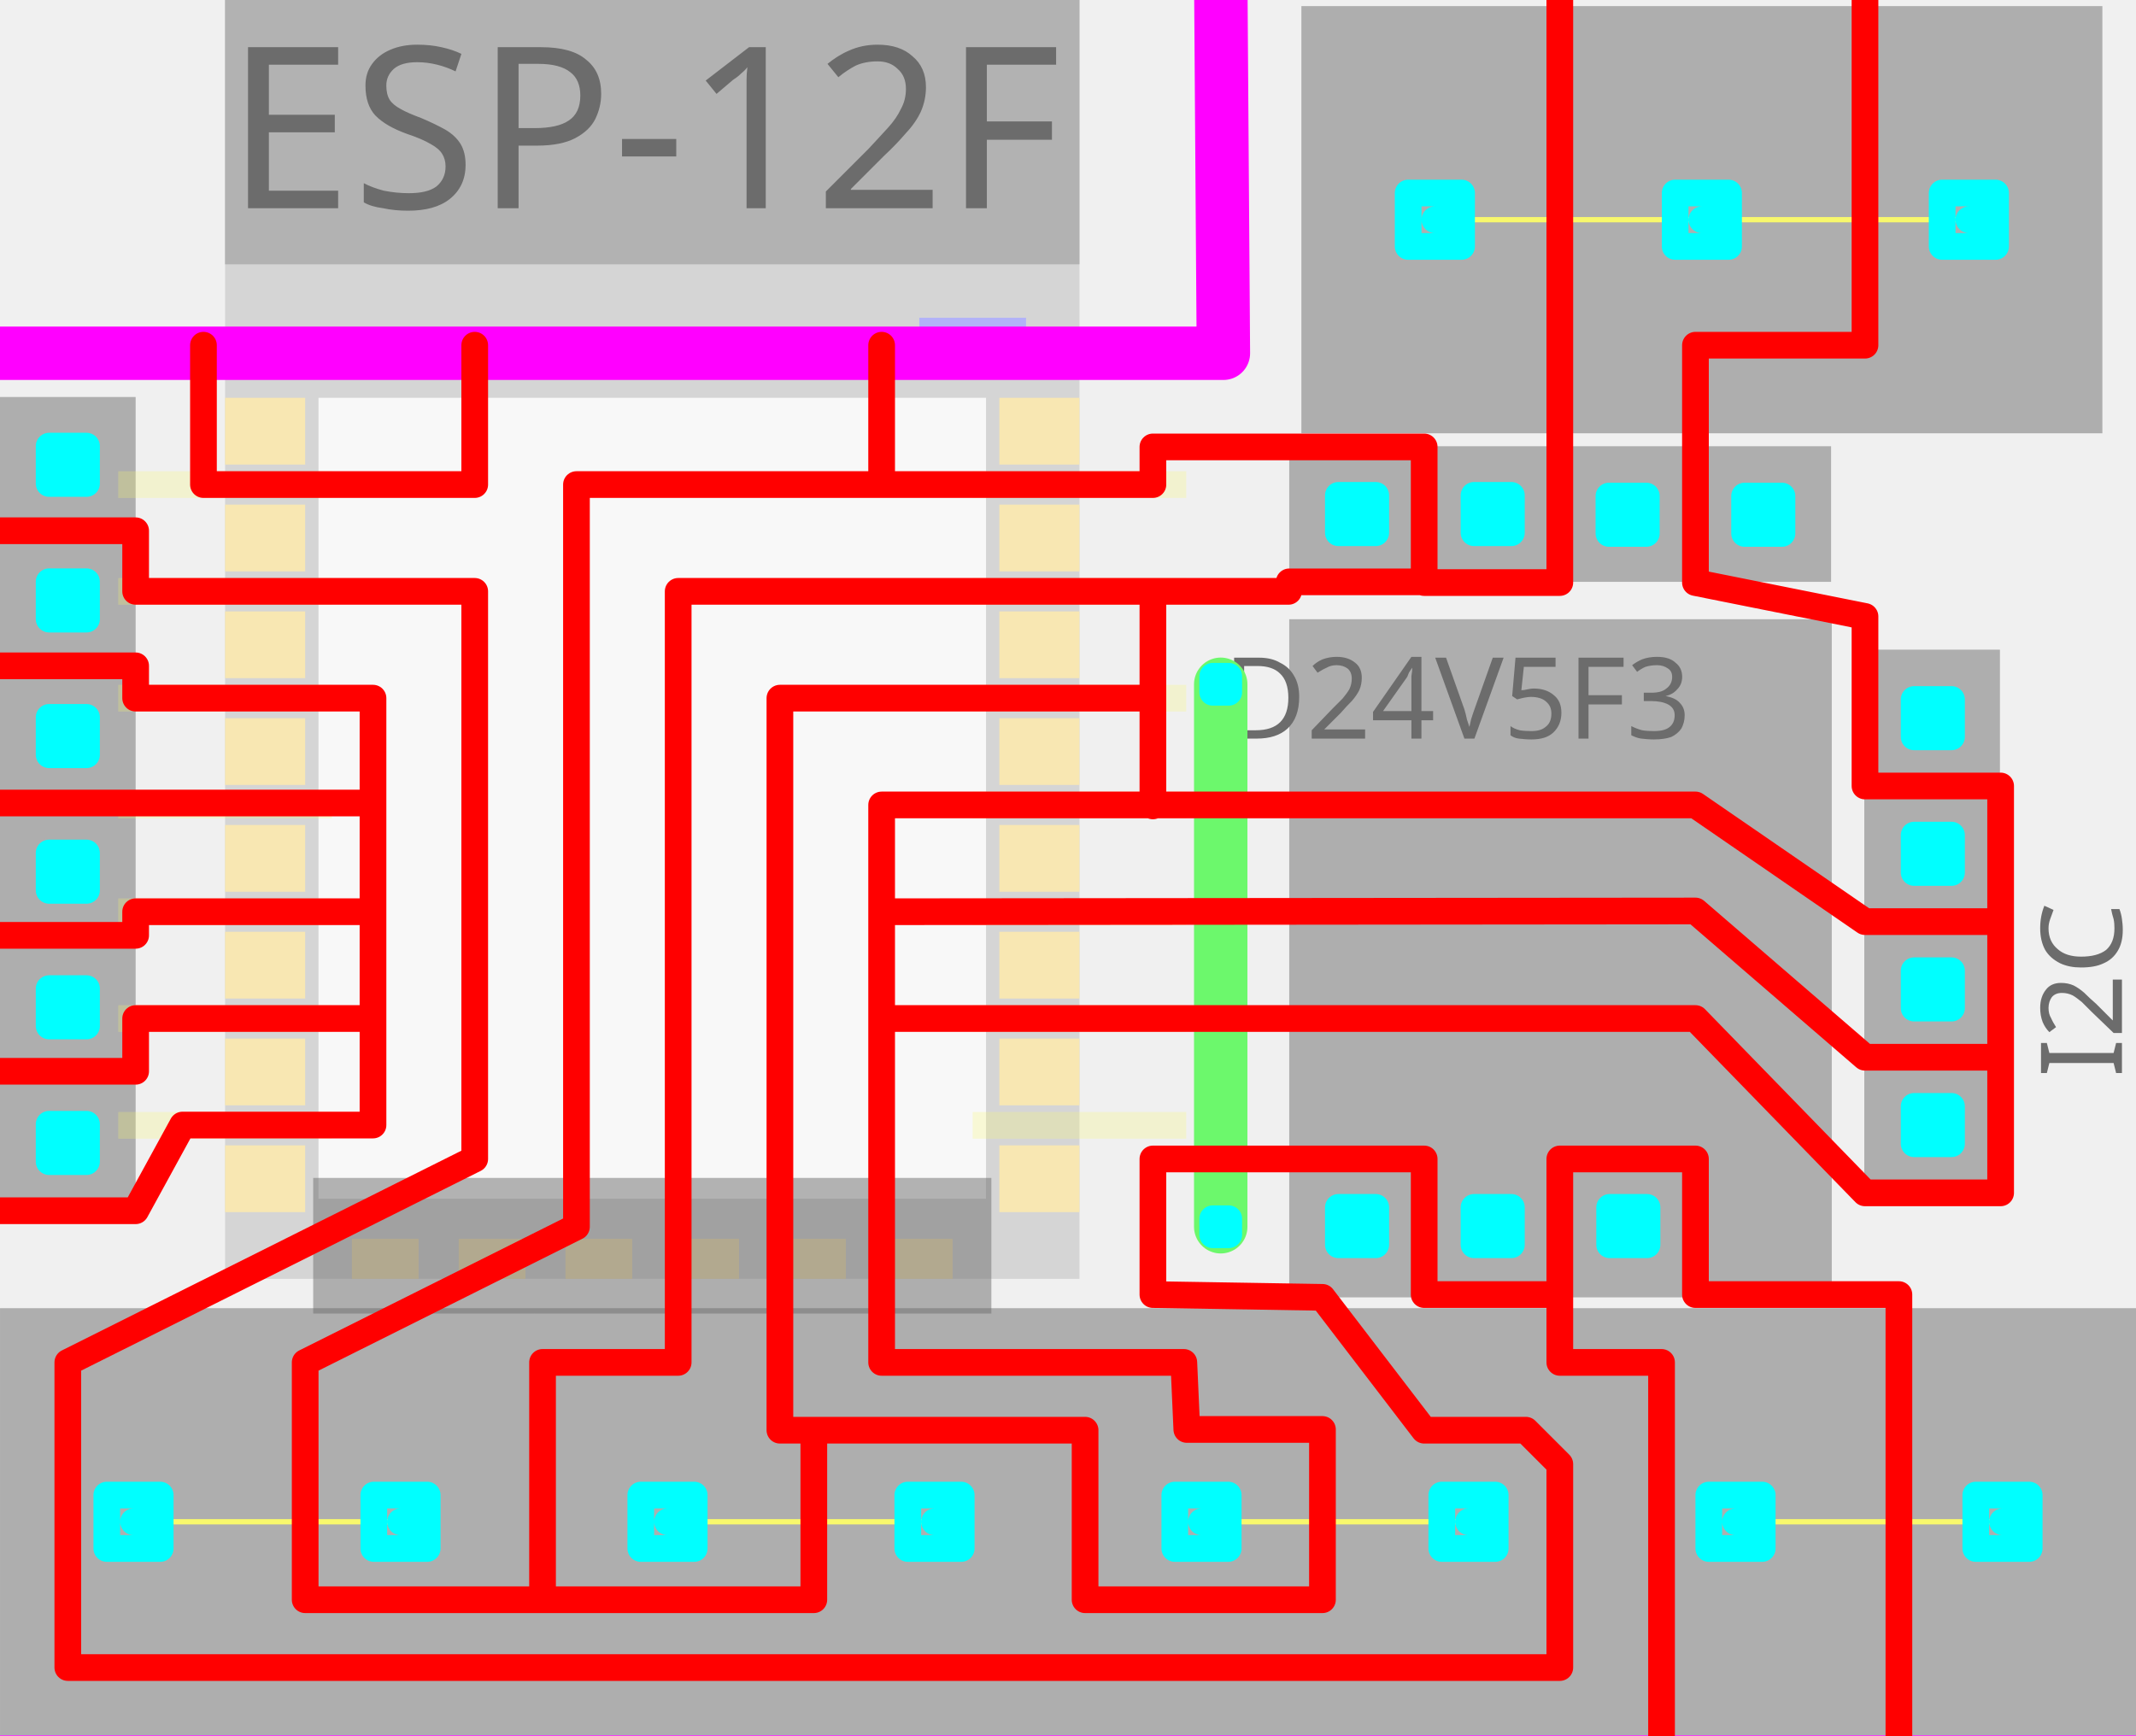
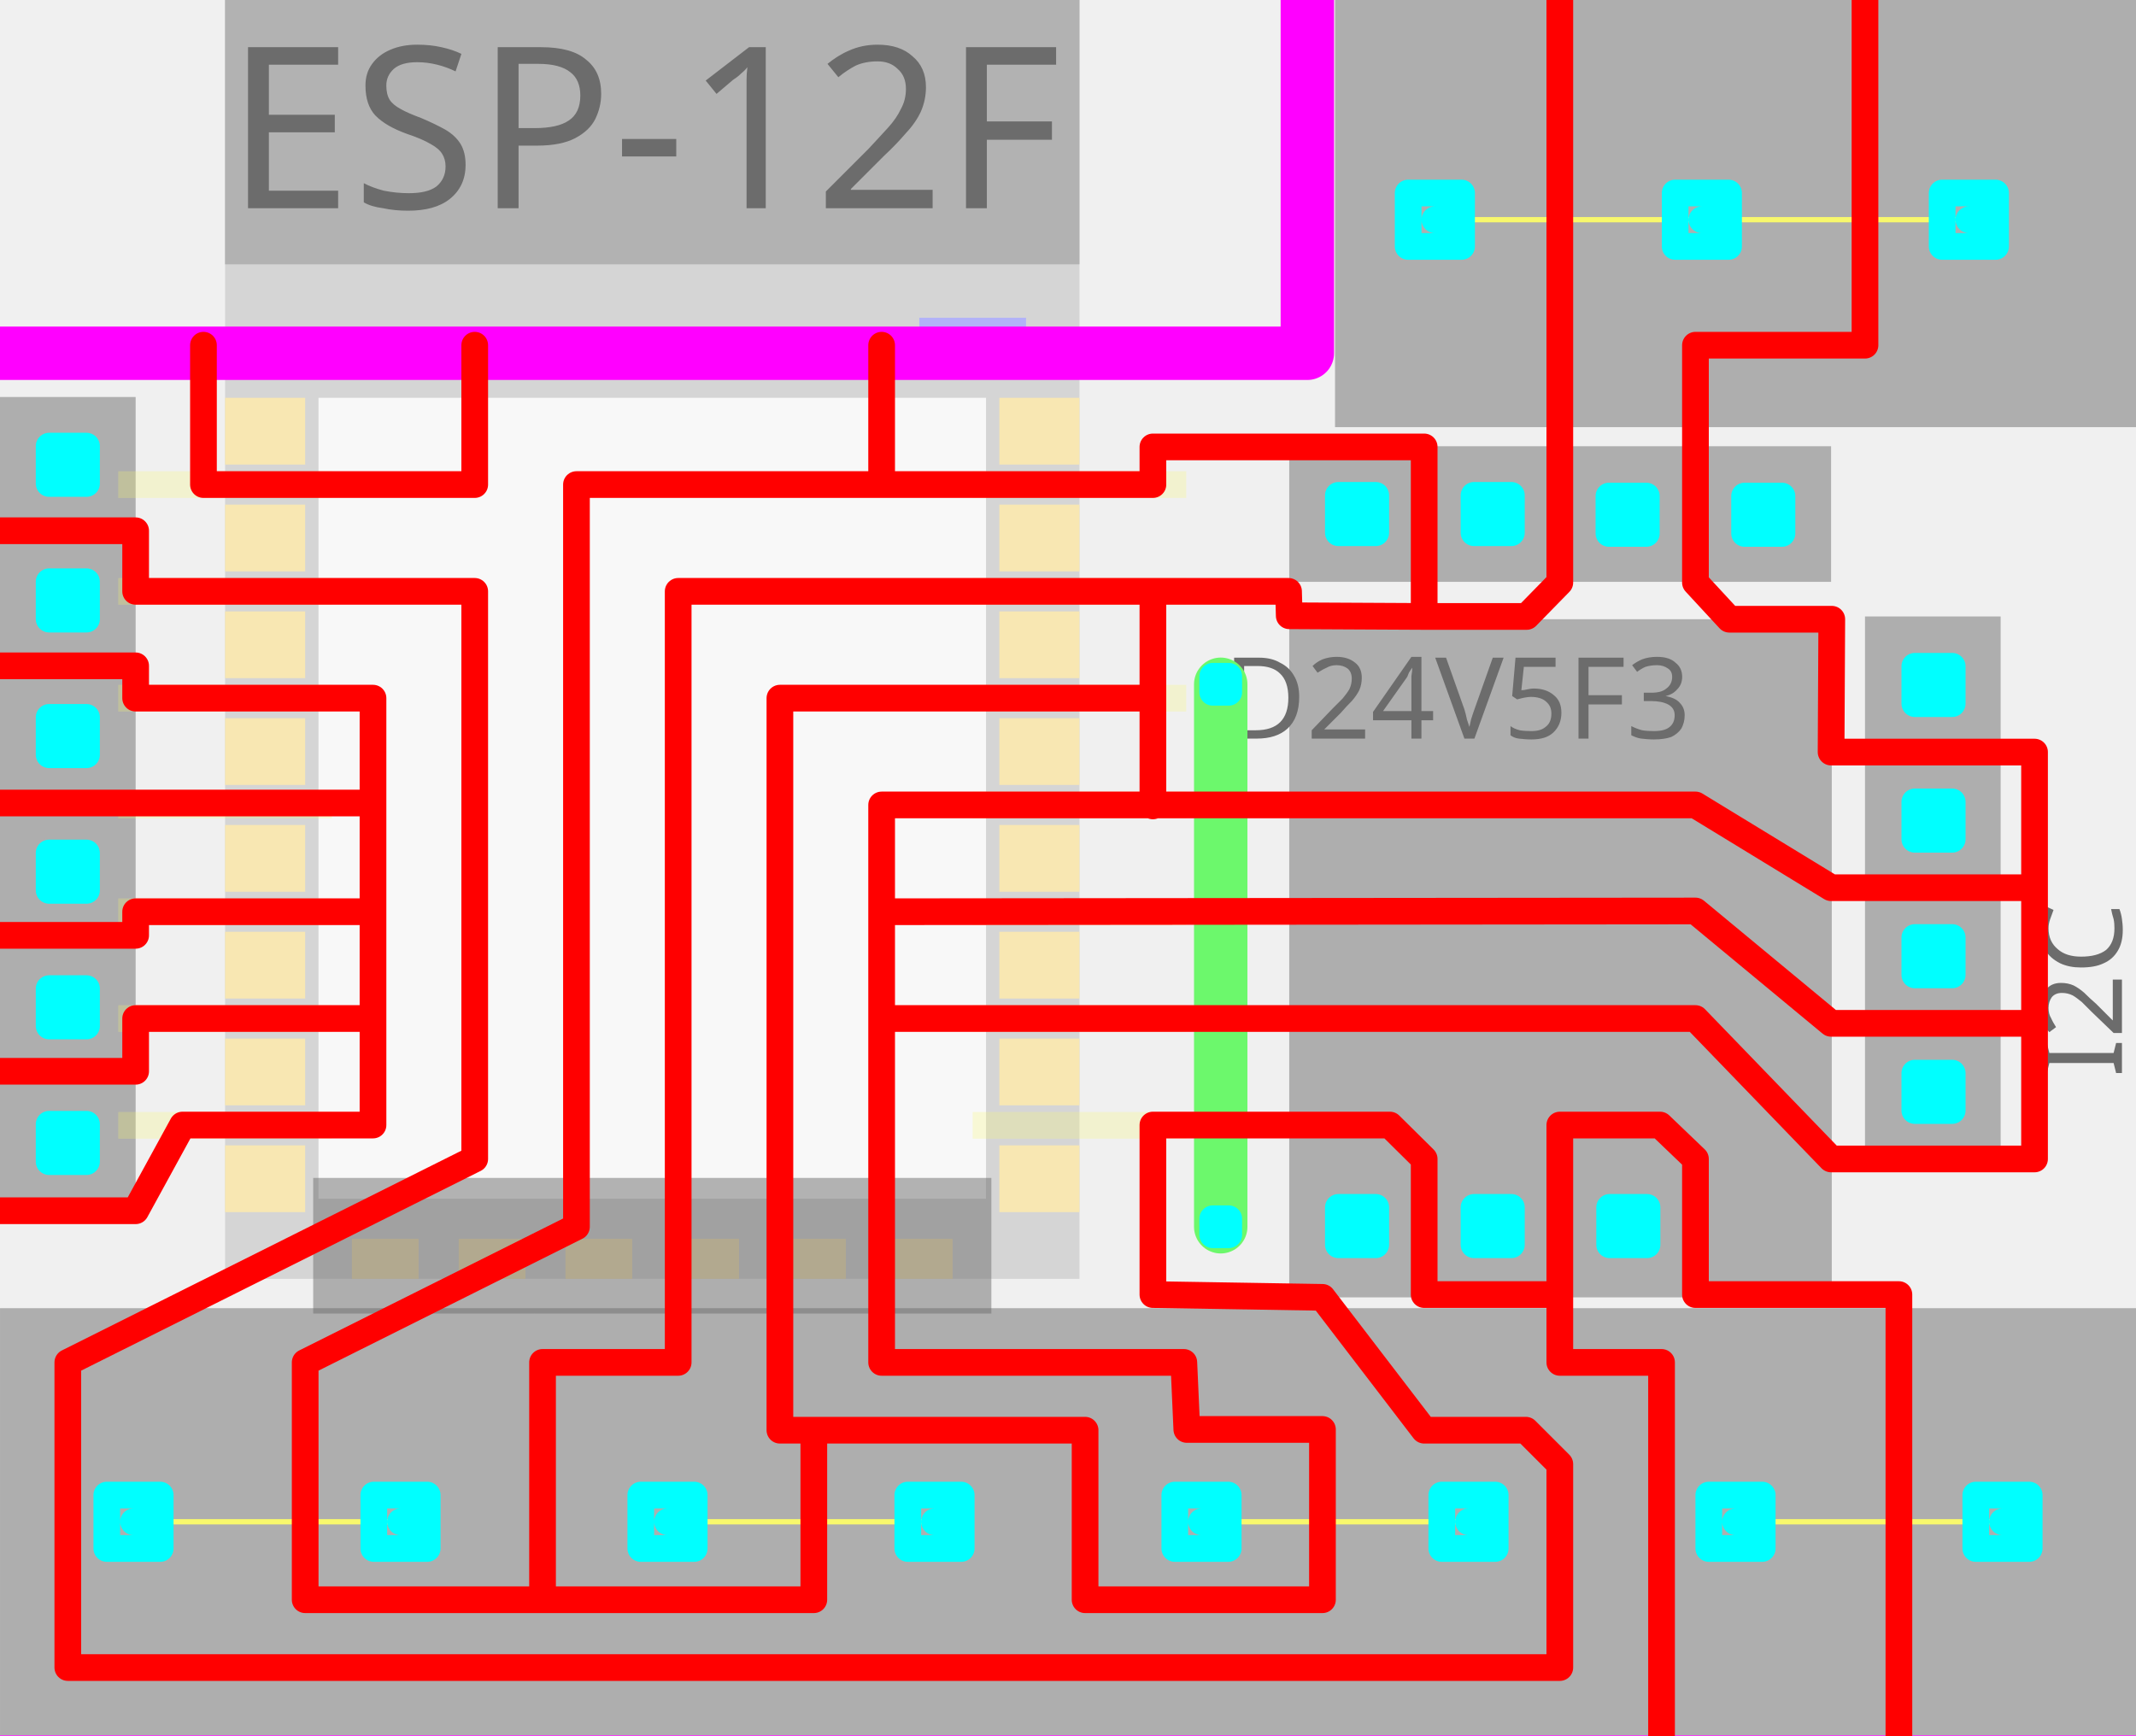
<svg xmlns="http://www.w3.org/2000/svg" width="40mm" height="32.5mm" viewBox="0 0 40 32.5" version="1.1" id="svg926">
  <defs id="defs920" />
  <g id="layer6" style="display:inline;opacity:0.548" transform="translate(-1.81,8.954989)">
    <rect style="display:inline;opacity:1;fill:#000000;fill-opacity:0.502;fill-rule:evenodd;stroke:none;stroke-width:0.1;stroke-linecap:round;stroke-linejoin:bevel;stroke-miterlimit:4;stroke-dasharray:none;stroke-dashoffset:0;stroke-opacity:1" id="rect1436" width="2.54" height="15.24" x="1.81" y="-1.52" />
    <g id="g951" transform="translate(-9.910001,3.039959)">
      <g id="layer1-93" transform="translate(-6.006411,-101.1035)">
        <rect style="opacity:1;fill:#c0c0c0;fill-opacity:1;fill-rule:evenodd;stroke:none;stroke-width:0.117;stroke-linecap:round;stroke-linejoin:round;stroke-miterlimit:4;stroke-dasharray:none;stroke-dashoffset:0;stroke-opacity:1" id="rect817" width="16" height="24" x="21.941" y="89.059" />
        <rect style="opacity:1;fill:#ffffff;fill-opacity:1;fill-rule:evenodd;stroke:none;stroke-width:0.102;stroke-linecap:round;stroke-linejoin:round;stroke-miterlimit:4;stroke-dasharray:none;stroke-dashoffset:0;stroke-opacity:1" id="rect819" width="12.5" height="15" x="23.691" y="96.559" />
        <rect style="opacity:1;fill:#808080;fill-opacity:1;fill-rule:evenodd;stroke:none;stroke-width:0.1;stroke-linecap:round;stroke-linejoin:round;stroke-miterlimit:4;stroke-dasharray:none;stroke-dashoffset:0;stroke-opacity:1" id="rect821" width="16" height="5" x="21.941" y="89.059" />
        <text xml:space="preserve" style="font-style:normal;font-variant:normal;font-weight:normal;font-stretch:normal;font-size:4.233px;line-height:125%;font-family:Raleway;-inkscape-font-specification:'Raleway, Normal';font-variant-ligatures:normal;font-variant-caps:normal;font-variant-numeric:normal;font-feature-settings:normal;text-align:start;letter-spacing:0px;word-spacing:0px;writing-mode:lr-tb;text-anchor:start;fill:#000000;fill-opacity:1;stroke:none;stroke-width:0.265px;stroke-linecap:butt;stroke-linejoin:miter;stroke-opacity:1" x="21.964" y="93.01" id="text825">
          <tspan id="tspan823" x="21.964" y="93.01" style="stroke-width:0.265px">ESP-12F</tspan>
        </text>
        <g id="g953" transform="translate(-2,-1.4530335e-6)">
          <rect transform="scale(1,-1)" y="-111.809" x="23.941" height="1.25" width="1.5" id="rect830" style="opacity:1;fill:#ffe080;fill-opacity:1;fill-rule:evenodd;stroke:none;stroke-width:0.062;stroke-linecap:round;stroke-linejoin:round;stroke-miterlimit:4;stroke-dasharray:none;stroke-dashoffset:0;stroke-opacity:1" />
          <rect style="opacity:1;fill:#ffe080;fill-opacity:1;fill-rule:evenodd;stroke:none;stroke-width:0.062;stroke-linecap:round;stroke-linejoin:round;stroke-miterlimit:4;stroke-dasharray:none;stroke-dashoffset:0;stroke-opacity:1" id="rect832" width="1.5" height="1.25" x="23.941" y="-109.809" transform="scale(1,-1)" />
          <rect style="opacity:1;fill:#ffe080;fill-opacity:1;fill-rule:evenodd;stroke:none;stroke-width:0.062;stroke-linecap:round;stroke-linejoin:round;stroke-miterlimit:4;stroke-dasharray:none;stroke-dashoffset:0;stroke-opacity:1" id="rect834" width="1.5" height="1.25" x="23.941" y="-107.809" transform="scale(1,-1)" />
          <rect transform="scale(1,-1)" y="-105.809" x="23.941" height="1.25" width="1.5" id="rect836" style="opacity:1;fill:#ffe080;fill-opacity:1;fill-rule:evenodd;stroke:none;stroke-width:0.062;stroke-linecap:round;stroke-linejoin:round;stroke-miterlimit:4;stroke-dasharray:none;stroke-dashoffset:0;stroke-opacity:1" />
          <rect style="opacity:1;fill:#ffe080;fill-opacity:1;fill-rule:evenodd;stroke:none;stroke-width:0.062;stroke-linecap:round;stroke-linejoin:round;stroke-miterlimit:4;stroke-dasharray:none;stroke-dashoffset:0;stroke-opacity:1" id="rect838" width="1.5" height="1.25" x="23.941" y="-103.809" transform="scale(1,-1)" />
          <rect transform="scale(1,-1)" y="-101.809" x="23.941" height="1.25" width="1.5" id="rect840" style="opacity:1;fill:#ffe080;fill-opacity:1;fill-rule:evenodd;stroke:none;stroke-width:0.062;stroke-linecap:round;stroke-linejoin:round;stroke-miterlimit:4;stroke-dasharray:none;stroke-dashoffset:0;stroke-opacity:1" />
          <rect transform="scale(1,-1)" y="-99.809" x="23.941" height="1.25" width="1.5" id="rect842" style="opacity:1;fill:#ffe080;fill-opacity:1;fill-rule:evenodd;stroke:none;stroke-width:0.062;stroke-linecap:round;stroke-linejoin:round;stroke-miterlimit:4;stroke-dasharray:none;stroke-dashoffset:0;stroke-opacity:1" />
          <rect style="opacity:1;fill:#ffe080;fill-opacity:1;fill-rule:evenodd;stroke:none;stroke-width:0.062;stroke-linecap:round;stroke-linejoin:round;stroke-miterlimit:4;stroke-dasharray:none;stroke-dashoffset:0;stroke-opacity:1" id="rect844" width="1.5" height="1.25" x="23.941" y="-97.809" transform="scale(1,-1)" />
        </g>
        <g id="g963" transform="translate(-2,-1.4530335e-6)">
          <rect style="opacity:1;fill:#ffe080;fill-opacity:1;fill-rule:evenodd;stroke:none;stroke-width:0.062;stroke-linecap:round;stroke-linejoin:round;stroke-miterlimit:4;stroke-dasharray:none;stroke-dashoffset:0;stroke-opacity:1" id="rect846" width="1.5" height="1.25" x="38.441" y="-111.809" transform="scale(1,-1)" />
          <rect transform="scale(1,-1)" y="-109.809" x="38.441" height="1.25" width="1.5" id="rect848" style="opacity:1;fill:#ffe080;fill-opacity:1;fill-rule:evenodd;stroke:none;stroke-width:0.062;stroke-linecap:round;stroke-linejoin:round;stroke-miterlimit:4;stroke-dasharray:none;stroke-dashoffset:0;stroke-opacity:1" />
          <rect transform="scale(1,-1)" y="-107.809" x="38.441" height="1.25" width="1.5" id="rect850" style="opacity:1;fill:#ffe080;fill-opacity:1;fill-rule:evenodd;stroke:none;stroke-width:0.062;stroke-linecap:round;stroke-linejoin:round;stroke-miterlimit:4;stroke-dasharray:none;stroke-dashoffset:0;stroke-opacity:1" />
          <rect style="opacity:1;fill:#ffe080;fill-opacity:1;fill-rule:evenodd;stroke:none;stroke-width:0.062;stroke-linecap:round;stroke-linejoin:round;stroke-miterlimit:4;stroke-dasharray:none;stroke-dashoffset:0;stroke-opacity:1" id="rect852" width="1.5" height="1.25" x="38.441" y="-105.809" transform="scale(1,-1)" />
          <rect transform="scale(1,-1)" y="-103.809" x="38.441" height="1.25" width="1.5" id="rect854" style="opacity:1;fill:#ffe080;fill-opacity:1;fill-rule:evenodd;stroke:none;stroke-width:0.062;stroke-linecap:round;stroke-linejoin:round;stroke-miterlimit:4;stroke-dasharray:none;stroke-dashoffset:0;stroke-opacity:1" />
          <rect style="opacity:1;fill:#ffe080;fill-opacity:1;fill-rule:evenodd;stroke:none;stroke-width:0.062;stroke-linecap:round;stroke-linejoin:round;stroke-miterlimit:4;stroke-dasharray:none;stroke-dashoffset:0;stroke-opacity:1" id="rect856" width="1.5" height="1.25" x="38.441" y="-101.809" transform="scale(1,-1)" />
          <rect style="opacity:1;fill:#ffe080;fill-opacity:1;fill-rule:evenodd;stroke:none;stroke-width:0.062;stroke-linecap:round;stroke-linejoin:round;stroke-miterlimit:4;stroke-dasharray:none;stroke-dashoffset:0;stroke-opacity:1" id="rect858" width="1.5" height="1.25" x="38.441" y="-99.809" transform="scale(1,-1)" />
          <rect transform="scale(1,-1)" y="-97.809" x="38.441" height="1.25" width="1.5" id="rect860" style="opacity:1;fill:#ffe080;fill-opacity:1;fill-rule:evenodd;stroke:none;stroke-width:0.062;stroke-linecap:round;stroke-linejoin:round;stroke-miterlimit:4;stroke-dasharray:none;stroke-dashoffset:0;stroke-opacity:1" />
        </g>
        <rect style="opacity:1;fill:#8080ff;fill-opacity:1;fill-rule:evenodd;stroke:none;stroke-width:0.1;stroke-linecap:round;stroke-linejoin:round;stroke-miterlimit:4;stroke-dasharray:none;stroke-dashoffset:0;stroke-opacity:1" id="rect862" width="2" height="1" x="34.941" y="95.059" />
        <g id="g997" transform="translate(-2,-1.4530335e-6)">
          <rect transform="scale(1,-1)" y="-113.059" x="26.316" height="0.75" width="1.25" id="rect869" style="opacity:1;fill:#ffe080;fill-opacity:1;fill-rule:evenodd;stroke:none;stroke-width:0.062;stroke-linecap:round;stroke-linejoin:round;stroke-miterlimit:4;stroke-dasharray:none;stroke-dashoffset:0;stroke-opacity:1" />
          <rect style="opacity:1;fill:#ffe080;fill-opacity:1;fill-rule:evenodd;stroke:none;stroke-width:0.062;stroke-linecap:round;stroke-linejoin:round;stroke-miterlimit:4;stroke-dasharray:none;stroke-dashoffset:0;stroke-opacity:1" id="rect871" width="1.25" height="0.75" x="28.316" y="-113.059" transform="scale(1,-1)" />
          <rect transform="scale(1,-1)" y="-113.059" x="30.316" height="0.75" width="1.25" id="rect873" style="opacity:1;fill:#ffe080;fill-opacity:1;fill-rule:evenodd;stroke:none;stroke-width:0.062;stroke-linecap:round;stroke-linejoin:round;stroke-miterlimit:4;stroke-dasharray:none;stroke-dashoffset:0;stroke-opacity:1" />
          <rect style="opacity:1;fill:#ffe080;fill-opacity:1;fill-rule:evenodd;stroke:none;stroke-width:0.062;stroke-linecap:round;stroke-linejoin:round;stroke-miterlimit:4;stroke-dasharray:none;stroke-dashoffset:0;stroke-opacity:1" id="rect875" width="1.25" height="0.75" x="32.316" y="-113.059" transform="scale(1,-1)" />
          <rect transform="scale(1,-1)" y="-113.059" x="34.316" height="0.75" width="1.25" id="rect877" style="opacity:1;fill:#ffe080;fill-opacity:1;fill-rule:evenodd;stroke:none;stroke-width:0.062;stroke-linecap:round;stroke-linejoin:round;stroke-miterlimit:4;stroke-dasharray:none;stroke-dashoffset:0;stroke-opacity:1" />
          <rect style="opacity:1;fill:#ffe080;fill-opacity:1;fill-rule:evenodd;stroke:none;stroke-width:0.062;stroke-linecap:round;stroke-linejoin:round;stroke-miterlimit:4;stroke-dasharray:none;stroke-dashoffset:0;stroke-opacity:1" id="rect879" width="1.25" height="0.75" x="36.316" y="-113.059" transform="scale(1,-1)" />
        </g>
        <g id="g1225">
          <path id="path871" d="m 19.941,98.184 h 2.75 1.25" style="opacity:1;fill:none;fill-opacity:1;fill-rule:evenodd;stroke:#ffff00;stroke-width:0.5;stroke-linecap:butt;stroke-linejoin:round;stroke-miterlimit:4;stroke-dasharray:none;stroke-dashoffset:0;stroke-opacity:0.251" />
          <path id="path873" d="m 19.941,100.184 h 2.75 1.25" style="opacity:1;fill:none;fill-opacity:1;fill-rule:evenodd;stroke:#ffff00;stroke-width:0.5;stroke-linecap:butt;stroke-linejoin:round;stroke-miterlimit:4;stroke-dasharray:none;stroke-dashoffset:0;stroke-opacity:0.251" />
          <path style="opacity:1;fill:none;fill-opacity:1;fill-rule:evenodd;stroke:#ffff00;stroke-width:0.5;stroke-linecap:butt;stroke-linejoin:round;stroke-miterlimit:4;stroke-dasharray:none;stroke-dashoffset:0;stroke-opacity:0.251" d="m 19.941,102.184 h 2.75 1.25" id="path875" />
          <path id="path877" d="m 19.941,104.184 h 2.75 1.25" style="opacity:1;fill:none;fill-opacity:1;fill-rule:evenodd;stroke:#ffff00;stroke-width:0.5;stroke-linecap:butt;stroke-linejoin:round;stroke-miterlimit:4;stroke-dasharray:none;stroke-dashoffset:0;stroke-opacity:0.251" />
          <path style="opacity:1;fill:none;fill-opacity:1;fill-rule:evenodd;stroke:#ffff00;stroke-width:0.5;stroke-linecap:butt;stroke-linejoin:round;stroke-miterlimit:4;stroke-dasharray:none;stroke-dashoffset:0;stroke-opacity:0.251" d="m 19.941,106.184 h 2.75 1.25" id="path879" />
          <path style="opacity:1;fill:none;fill-opacity:1;fill-rule:evenodd;stroke:#ffff00;stroke-width:0.5;stroke-linecap:butt;stroke-linejoin:round;stroke-miterlimit:4;stroke-dasharray:none;stroke-dashoffset:0;stroke-opacity:0.251" d="m 19.941,108.184 h 2.75 1.25" id="path881" />
          <path id="path883" d="m 19.941,110.184 h 2.75 1.25" style="opacity:1;fill:none;fill-opacity:1;fill-rule:evenodd;stroke:#ffff00;stroke-width:0.5;stroke-linecap:butt;stroke-linejoin:round;stroke-miterlimit:4;stroke-dasharray:none;stroke-dashoffset:0;stroke-opacity:0.251" />
          <path style="opacity:1;fill:none;fill-opacity:1;fill-rule:evenodd;stroke:#ffff00;stroke-width:0.5;stroke-linecap:butt;stroke-linejoin:round;stroke-miterlimit:4;stroke-dasharray:none;stroke-dashoffset:0;stroke-opacity:0.251" d="m 35.941,98.184 h 2.75 1.25" id="path904" />
          <path style="opacity:1;fill:none;fill-opacity:1;fill-rule:evenodd;stroke:#ffff00;stroke-width:0.5;stroke-linecap:butt;stroke-linejoin:round;stroke-miterlimit:4;stroke-dasharray:none;stroke-dashoffset:0;stroke-opacity:0.251" d="m 35.941,100.184 h 2.75 1.25" id="path906" />
          <path id="path908" d="m 35.941,102.184 h 2.75 1.25" style="opacity:1;fill:none;fill-opacity:1;fill-rule:evenodd;stroke:#ffff00;stroke-width:0.5;stroke-linecap:butt;stroke-linejoin:round;stroke-miterlimit:4;stroke-dasharray:none;stroke-dashoffset:0;stroke-opacity:0.251" />
          <path style="opacity:1;fill:none;fill-opacity:1;fill-rule:evenodd;stroke:#ffff00;stroke-width:0.5;stroke-linecap:butt;stroke-linejoin:round;stroke-miterlimit:4;stroke-dasharray:none;stroke-dashoffset:0;stroke-opacity:0.251" d="m 35.941,104.184 h 2.75 1.25" id="path910" />
          <path id="path912" d="m 35.941,106.184 h 2.75 1.25" style="opacity:1;fill:none;fill-opacity:1;fill-rule:evenodd;stroke:#ffff00;stroke-width:0.5;stroke-linecap:butt;stroke-linejoin:round;stroke-miterlimit:4;stroke-dasharray:none;stroke-dashoffset:0;stroke-opacity:0.251" />
          <path id="path914" d="m 35.941,108.184 h 2.75 1.25" style="opacity:1;fill:none;fill-opacity:1;fill-rule:evenodd;stroke:#ffff00;stroke-width:0.5;stroke-linecap:butt;stroke-linejoin:round;stroke-miterlimit:4;stroke-dasharray:none;stroke-dashoffset:0;stroke-opacity:0.251" />
          <path style="opacity:1;fill:none;fill-opacity:1;fill-rule:evenodd;stroke:#ffff00;stroke-width:0.5;stroke-linecap:butt;stroke-linejoin:round;stroke-miterlimit:4;stroke-dasharray:none;stroke-dashoffset:0;stroke-opacity:0.251" d="m 35.941,110.184 h 2.75 1.25" id="path916" />
        </g>
      </g>
      <rect y="10.065" x="17.585" height="2.54" width="12.7" id="rect917" style="opacity:1;fill:#000000;fill-opacity:0.502;fill-rule:evenodd;stroke:none;stroke-width:0.5;stroke-linecap:round;stroke-linejoin:bevel;stroke-miterlimit:4;stroke-dasharray:none;stroke-dashoffset:0;stroke-opacity:1" />
    </g>
-     <rect y="-13.398" x="-39.262" height="10.186" width="2.54" id="rect926" style="display:inline;opacity:1;fill:#000000;fill-opacity:0.502;fill-rule:evenodd;stroke:none;stroke-width:0.1;stroke-linecap:round;stroke-linejoin:bevel;stroke-miterlimit:4;stroke-dasharray:none;stroke-dashoffset:0;stroke-opacity:1" transform="scale(-1)" />
+     <rect y="-12.776" x="-39.275" height="10.186" width="2.54" id="rect926" style="display:inline;opacity:1;fill:#000000;fill-opacity:0.502;fill-rule:evenodd;stroke:none;stroke-width:0.1;stroke-linecap:round;stroke-linejoin:bevel;stroke-miterlimit:4;stroke-dasharray:none;stroke-dashoffset:0;stroke-opacity:1" transform="scale(-1)" />
    <rect transform="rotate(-90)" style="display:inline;opacity:1;fill:#000000;fill-opacity:0.502;fill-rule:evenodd;stroke:none;stroke-width:0.1;stroke-linecap:round;stroke-linejoin:bevel;stroke-miterlimit:4;stroke-dasharray:none;stroke-dashoffset:0;stroke-opacity:1" id="rect959" width="2.54" height="10.147" x="-1.942" y="25.953" />
    <g id="g1008" transform="translate(-6.337025,-0.01297405)">
      <rect transform="rotate(90)" y="-42.45" x="2.655" height="10.16" width="12.7" id="rect957" style="display:inline;opacity:1;fill:#000000;fill-opacity:0.502;fill-rule:evenodd;stroke:none;stroke-width:0.1;stroke-linecap:round;stroke-linejoin:bevel;stroke-miterlimit:4;stroke-dasharray:none;stroke-dashoffset:0;stroke-opacity:1" />
      <text id="text1003" y="4.888" x="37.363" style="font-style:normal;font-variant:normal;font-weight:normal;font-stretch:normal;font-size:2.117px;line-height:125%;font-family:Raleway;-inkscape-font-specification:'Raleway, Normal';font-variant-ligatures:normal;font-variant-caps:normal;font-variant-numeric:normal;font-feature-settings:normal;text-align:center;letter-spacing:0px;word-spacing:0px;writing-mode:lr-tb;text-anchor:middle;fill:#000000;fill-opacity:1;stroke:none;stroke-width:0.265px;stroke-linecap:butt;stroke-linejoin:miter;stroke-opacity:1" xml:space="preserve">
        <tspan style="font-style:normal;font-variant:normal;font-weight:normal;font-stretch:normal;font-size:2.117px;font-family:Raleway;-inkscape-font-specification:'Raleway, Normal';font-variant-ligatures:normal;font-variant-caps:normal;font-variant-numeric:normal;font-feature-settings:normal;text-align:center;writing-mode:lr-tb;text-anchor:middle;stroke-width:0.265px" y="4.888" x="37.363" id="tspan1001">D24V5F3</tspan>
      </text>
    </g>
    <text xml:space="preserve" style="font-style:normal;font-variant:normal;font-weight:normal;font-stretch:normal;font-size:2.117px;line-height:125%;font-family:Raleway;-inkscape-font-specification:'Raleway, Normal';font-variant-ligatures:normal;font-variant-caps:normal;font-variant-numeric:normal;font-feature-settings:normal;text-align:center;letter-spacing:0px;word-spacing:0px;writing-mode:lr-tb;text-anchor:middle;fill:#000000;fill-opacity:1;stroke:none;stroke-width:0.265px;stroke-linecap:butt;stroke-linejoin:miter;stroke-opacity:1" x="-5.402" y="0.314" id="text1014" transform="rotate(-90)">
      <tspan id="tspan1012" x="-5.402" y="0.314" style="font-style:normal;font-variant:normal;font-weight:normal;font-stretch:normal;font-size:2.117px;font-family:Raleway;-inkscape-font-specification:'Raleway, Normal';font-variant-ligatures:normal;font-variant-caps:normal;font-variant-numeric:normal;font-feature-settings:normal;text-align:center;writing-mode:lr-tb;text-anchor:middle;stroke-width:0.265px">SPI</tspan>
    </text>
    <text xml:space="preserve" style="font-style:normal;font-variant:normal;font-weight:normal;font-stretch:normal;font-size:2.117px;line-height:125%;font-family:Raleway;-inkscape-font-specification:'Raleway, Normal';font-variant-ligatures:normal;font-variant-caps:normal;font-variant-numeric:normal;font-feature-settings:normal;text-align:center;letter-spacing:0px;word-spacing:0px;writing-mode:lr-tb;text-anchor:middle;fill:#000000;fill-opacity:1;stroke:none;stroke-width:0.265px;stroke-linecap:butt;stroke-linejoin:miter;stroke-opacity:1" x="-8.207" y="41.548" id="text1018" transform="rotate(-90)">
      <tspan id="tspan1016" x="-8.207" y="41.548" style="font-style:normal;font-variant:normal;font-weight:normal;font-stretch:normal;font-size:2.117px;font-family:Raleway;-inkscape-font-specification:'Raleway, Normal';font-variant-ligatures:normal;font-variant-caps:normal;font-variant-numeric:normal;font-feature-settings:normal;text-align:center;writing-mode:lr-tb;text-anchor:middle;stroke-width:0.265px">I2C</tspan>
    </text>
    <text xml:space="preserve" style="font-style:normal;font-variant:normal;font-weight:normal;font-stretch:normal;font-size:2.117px;line-height:125%;font-family:Raleway;-inkscape-font-specification:'Raleway, Normal';font-variant-ligatures:normal;font-variant-caps:normal;font-variant-numeric:normal;font-feature-settings:normal;text-align:center;letter-spacing:0px;word-spacing:0px;writing-mode:lr-tb;text-anchor:middle;fill:#000000;fill-opacity:1;stroke:none;stroke-width:0.265px;stroke-linecap:butt;stroke-linejoin:miter;stroke-opacity:1" x="31.569" y="-10.726" id="text1022">
      <tspan id="tspan1020" x="31.569" y="-10.726" style="font-style:normal;font-variant:normal;font-weight:normal;font-stretch:normal;font-size:2.117px;font-family:Raleway;-inkscape-font-specification:'Raleway, Normal';font-variant-ligatures:normal;font-variant-caps:normal;font-variant-numeric:normal;font-feature-settings:normal;text-align:center;writing-mode:lr-tb;text-anchor:middle;stroke-width:0.265px">OUT1</tspan>
    </text>
    <text xml:space="preserve" style="font-style:normal;font-variant:normal;font-weight:normal;font-stretch:normal;font-size:2.117px;line-height:125%;font-family:Raleway;-inkscape-font-specification:'Raleway, Normal';font-variant-ligatures:normal;font-variant-caps:normal;font-variant-numeric:normal;font-feature-settings:normal;text-align:center;letter-spacing:0px;word-spacing:0px;writing-mode:lr-tb;text-anchor:middle;fill:#000000;fill-opacity:1;stroke:none;stroke-width:0.265px;stroke-linecap:butt;stroke-linejoin:miter;stroke-opacity:1" x="7.266" y="26.594" id="text1026">
      <tspan id="tspan1024" x="7.266" y="26.594" style="font-style:normal;font-variant:normal;font-weight:normal;font-stretch:normal;font-size:2.117px;font-family:Raleway;-inkscape-font-specification:'Raleway, Normal';font-variant-ligatures:normal;font-variant-caps:normal;font-variant-numeric:normal;font-feature-settings:normal;text-align:center;writing-mode:lr-tb;text-anchor:middle;stroke-width:0.265px">IN1</tspan>
    </text>
    <text xml:space="preserve" style="font-style:normal;font-variant:normal;font-weight:normal;font-stretch:normal;font-size:2.117px;line-height:125%;font-family:Raleway;-inkscape-font-specification:'Raleway, Normal';font-variant-ligatures:normal;font-variant-caps:normal;font-variant-numeric:normal;font-feature-settings:normal;text-align:center;letter-spacing:0px;word-spacing:0px;writing-mode:lr-tb;text-anchor:middle;fill:#000000;fill-opacity:1;stroke:none;stroke-width:0.265px;stroke-linecap:butt;stroke-linejoin:miter;stroke-opacity:1" x="16.982" y="26.594" id="text1030">
      <tspan id="tspan1028" x="16.982" y="26.594" style="font-style:normal;font-variant:normal;font-weight:normal;font-stretch:normal;font-size:2.117px;font-family:Raleway;-inkscape-font-specification:'Raleway, Normal';font-variant-ligatures:normal;font-variant-caps:normal;font-variant-numeric:normal;font-feature-settings:normal;text-align:center;writing-mode:lr-tb;text-anchor:middle;stroke-width:0.265px">IN2</tspan>
    </text>
    <text xml:space="preserve" style="font-style:normal;font-variant:normal;font-weight:normal;font-stretch:normal;font-size:2.117px;line-height:125%;font-family:Raleway;-inkscape-font-specification:'Raleway, Normal';font-variant-ligatures:normal;font-variant-caps:normal;font-variant-numeric:normal;font-feature-settings:normal;text-align:center;letter-spacing:0px;word-spacing:0px;writing-mode:lr-tb;text-anchor:middle;fill:#000000;fill-opacity:1;stroke:none;stroke-width:0.265px;stroke-linecap:butt;stroke-linejoin:miter;stroke-opacity:1" x="26.892" y="26.438" id="text1034">
      <tspan id="tspan1032" x="26.892" y="26.438" style="font-style:normal;font-variant:normal;font-weight:normal;font-stretch:normal;font-size:2.117px;font-family:Raleway;-inkscape-font-specification:'Raleway, Normal';font-variant-ligatures:normal;font-variant-caps:normal;font-variant-numeric:normal;font-feature-settings:normal;text-align:center;writing-mode:lr-tb;text-anchor:middle;stroke-width:0.265px">IN3</tspan>
    </text>
    <text xml:space="preserve" style="font-style:normal;font-variant:normal;font-weight:normal;font-stretch:normal;font-size:2.117px;line-height:125%;font-family:Raleway;-inkscape-font-specification:'Raleway, Normal';font-variant-ligatures:normal;font-variant-caps:normal;font-variant-numeric:normal;font-feature-settings:normal;text-align:center;letter-spacing:0px;word-spacing:0px;writing-mode:lr-tb;text-anchor:middle;fill:#000000;fill-opacity:1;stroke:none;stroke-width:0.265px;stroke-linecap:butt;stroke-linejoin:miter;stroke-opacity:1" x="40.342" y="26.594" id="text1038">
      <tspan id="tspan1036" x="40.342" y="26.594" style="font-style:normal;font-variant:normal;font-weight:normal;font-stretch:normal;font-size:2.117px;font-family:Raleway;-inkscape-font-specification:'Raleway, Normal';font-variant-ligatures:normal;font-variant-caps:normal;font-variant-numeric:normal;font-feature-settings:normal;text-align:center;writing-mode:lr-tb;text-anchor:middle;stroke-width:0.265px">GND</tspan>
    </text>
    <text xml:space="preserve" style="font-style:normal;font-variant:normal;font-weight:normal;font-stretch:normal;font-size:2.117px;line-height:125%;font-family:Raleway;-inkscape-font-specification:'Raleway, Normal';font-variant-ligatures:normal;font-variant-caps:normal;font-variant-numeric:normal;font-feature-settings:normal;text-align:center;letter-spacing:0px;word-spacing:0px;writing-mode:lr-tb;text-anchor:middle;fill:#000000;fill-opacity:1;stroke:none;stroke-width:0.265px;stroke-linecap:butt;stroke-linejoin:miter;stroke-opacity:1" x="34.76" y="26.443" id="text1042">
      <tspan id="tspan1040" x="34.76" y="26.443" style="font-style:normal;font-variant:normal;font-weight:normal;font-stretch:normal;font-size:2.117px;font-family:Raleway;-inkscape-font-specification:'Raleway, Normal';font-variant-ligatures:normal;font-variant-caps:normal;font-variant-numeric:normal;font-feature-settings:normal;text-align:center;writing-mode:lr-tb;text-anchor:middle;stroke-width:0.265px">4-36V</tspan>
    </text>
    <path style="opacity:1;fill:none;fill-opacity:0.502;fill-rule:evenodd;stroke:#00ff00;stroke-width:1;stroke-linecap:round;stroke-linejoin:round;stroke-miterlimit:4;stroke-dasharray:none;stroke-dashoffset:0;stroke-opacity:1" d="M 24.67,3.86 V 14.02" id="path939" />
    <g transform="translate(-0.09662575,-148.1353)" id="layer1-9">
-       <rect y="139.295" x="26.277" height="8" width="15" id="rect817-3" style="opacity:1;fill:#000000;fill-opacity:0.502;fill-rule:evenodd;stroke:none;stroke-width:0.5;stroke-linecap:round;stroke-linejoin:round;stroke-miterlimit:4;stroke-dasharray:none;stroke-dashoffset:0;stroke-opacity:1" />
+       <rect y="139.18" x="26.907" height="8" width="15" id="rect817-3" style="opacity:1;fill:#000000;fill-opacity:0.502;fill-rule:evenodd;stroke:none;stroke-width:0.5;stroke-linecap:round;stroke-linejoin:round;stroke-miterlimit:4;stroke-dasharray:none;stroke-dashoffset:0;stroke-opacity:1" />
      <path id="path818" d="m 28.777,143.295 h 5 5" style="opacity:1;fill:none;fill-opacity:0.502;fill-rule:evenodd;stroke:#ffff00;stroke-width:0.1;stroke-linecap:round;stroke-linejoin:round;stroke-miterlimit:4;stroke-dasharray:none;stroke-dashoffset:0;stroke-opacity:1" />
    </g>
    <g transform="translate(5.533365,-123.7503)" id="layer1">
      <rect y="139.295" x="26.277" height="8" width="10" id="rect817-0" style="opacity:1;fill:#000000;fill-opacity:0.502;fill-rule:evenodd;stroke:none;stroke-width:0.5;stroke-linecap:round;stroke-linejoin:round;stroke-miterlimit:4;stroke-dasharray:none;stroke-dashoffset:0;stroke-opacity:1" />
      <path id="path818-2" d="m 28.777,143.295 h 5" style="opacity:1;fill:none;fill-opacity:0.502;fill-rule:evenodd;stroke:#ffff00;stroke-width:0.1;stroke-linecap:round;stroke-linejoin:round;stroke-miterlimit:4;stroke-dasharray:none;stroke-dashoffset:0;stroke-opacity:1" />
    </g>
    <g id="g1107" transform="translate(-4.466633,-123.7503)">
      <rect style="opacity:1;fill:#000000;fill-opacity:0.502;fill-rule:evenodd;stroke:none;stroke-width:0.5;stroke-linecap:round;stroke-linejoin:round;stroke-miterlimit:4;stroke-dasharray:none;stroke-dashoffset:0;stroke-opacity:1" id="rect1102" width="10" height="8" x="26.277" y="139.295" />
      <path style="opacity:1;fill:none;fill-opacity:0.502;fill-rule:evenodd;stroke:#ffff00;stroke-width:0.1;stroke-linecap:round;stroke-linejoin:round;stroke-miterlimit:4;stroke-dasharray:none;stroke-dashoffset:0;stroke-opacity:1" d="m 28.777,143.295 h 5" id="path1105" />
    </g>
    <g transform="translate(-14.46663,-123.7503)" id="g1113">
      <rect y="139.295" x="26.277" height="8" width="10" id="rect1109" style="opacity:1;fill:#000000;fill-opacity:0.502;fill-rule:evenodd;stroke:none;stroke-width:0.5;stroke-linecap:round;stroke-linejoin:round;stroke-miterlimit:4;stroke-dasharray:none;stroke-dashoffset:0;stroke-opacity:1" />
      <path id="path1111" d="m 28.777,143.295 h 5" style="opacity:1;fill:none;fill-opacity:0.502;fill-rule:evenodd;stroke:#ffff00;stroke-width:0.1;stroke-linecap:round;stroke-linejoin:round;stroke-miterlimit:4;stroke-dasharray:none;stroke-dashoffset:0;stroke-opacity:1" />
    </g>
    <g id="g1119" transform="translate(-24.46663,-123.7503)">
      <rect style="opacity:1;fill:#000000;fill-opacity:0.502;fill-rule:evenodd;stroke:none;stroke-width:0.5;stroke-linecap:round;stroke-linejoin:round;stroke-miterlimit:4;stroke-dasharray:none;stroke-dashoffset:0;stroke-opacity:1" id="rect1115" width="10" height="8" x="26.277" y="139.295" />
      <path style="opacity:1;fill:none;fill-opacity:0.502;fill-rule:evenodd;stroke:#ffff00;stroke-width:0.1;stroke-linecap:round;stroke-linejoin:round;stroke-miterlimit:4;stroke-dasharray:none;stroke-dashoffset:0;stroke-opacity:1" d="m 28.777,143.295 h 5" id="path1117" />
    </g>
  </g>
  <g id="layer3" style="display:inline" transform="translate(-1.81,8.954989)">
-     <path style="opacity:1;fill:none;fill-opacity:0.502;fill-rule:evenodd;stroke:#ff00ff;stroke-width:1;stroke-linecap:round;stroke-linejoin:round;stroke-miterlimit:4;stroke-dasharray:none;stroke-dashoffset:0;stroke-opacity:1" d="M 1.31,-2.339 H 24.72 L 24.67,-9.455 h 17.64 v 33.5 H 1.31 Z" id="rect1010" />
+     <path style="opacity:1;fill:none;fill-opacity:0.502;fill-rule:evenodd;stroke:#ff00ff;stroke-width:1;stroke-linecap:round;stroke-linejoin:round;stroke-miterlimit:4;stroke-dasharray:none;stroke-dashoffset:0;stroke-opacity:1" d="M 1.31,-2.339 H 26.292 V -9.475 L 42.31,-9.455 v 33.5 H 1.31 Z" id="rect1010" />
  </g>
  <g id="layer7" style="display:inline" transform="translate(-1.81,8.954989)">
-     <path id="path944" style="opacity:1;fill:none;fill-opacity:0.502;fill-rule:evenodd;stroke:#ff0000;stroke-width:0.5;stroke-linecap:round;stroke-linejoin:round;stroke-miterlimit:4;stroke-dasharray:none;stroke-dashoffset:0;stroke-opacity:1" d="m 23.4,4.12 v 2.018 M 39.275,5.765 V 13.385 M 18.32,0.05 V -2.49 m -7.62,0 V 0.12 H 5.62 l 2e-7,-2.61 m -4.445,13.598 3.175,-10e-7 5.9e-6,-0.988 h 4.445 m -7.62,-1.558 3.175,-10e-8 5.8e-6,-0.442 h 4.445 m -7.62,-2.036 3.175,2e-7 4.445,2e-7 M 1.175,3.515 h 3.175 l 5.8e-6,0.605 H 8.795 V 12.115 H 5.228 L 4.35,13.72 H 1.175 M 11.97,21.005 H 7.525 l 3.2e-6,-4.445 5.08,-2.54 V 0.12 H 23.4 v -0.705 h 5.08 V 1.955 l 2.54,-10e-8 2e-6,-12.065 M 18.32,10.12 h 15.24 l 3.175,3.265 2.54,1e-6 m 2e-5,-2.54 -2.54,-10e-7 -3.175,-2.739 L 18.32,8.12 m -1.27,9.71 -4e-6,3.175 h -5.08 l 4e-6,-4.445 h 2.54 V 2.12 h 8.89 2.54 L 25.953,1.942 H 28.48 M 17.05,17.83 H 16.415 V 4.12 H 23.4 v -2 M 17.05,17.83 h 5.08 l -4e-6,3.175 H 26.575 l 4e-6,-3.189 h -2.54 l -0.056,-1.256 H 18.32 V 6.12 h 15.24 l 3.175,2.185 H 39.275 m -8.255,6.985 v -2.54 h 2.54 v 2.54 h 3.81 v 8.89 M 1.175,0.985 h 3.175 l 5.8e-6,1.135 H 10.7 V 12.75 l -7.62,3.81 -5e-7,5.715 H 31.02 V 18.465 L 30.385,17.83 H 28.48 l -1.905,-2.488 -3.175,-0.052 v -2.54 h 5.08 l -1e-6,2.54 h 2.54 v 1.27 h 1.905 v 7.62 M 39.275,5.765 l -2.54,1e-6 V 2.59 l -3.175,-0.635 v -4.445 l 3.175,-1.2e-6 V -10.11" />
+     <path id="path944" style="opacity:1;fill:none;fill-opacity:0.502;fill-rule:evenodd;stroke:#ff0000;stroke-width:0.5;stroke-linecap:round;stroke-linejoin:round;stroke-miterlimit:4;stroke-dasharray:none;stroke-dashoffset:0;stroke-opacity:1" d="m 23.4,4.12 v 2.018 M 18.32,0.05 V -2.49 m -7.62,0 V 0.12 H 5.62 l 2e-7,-2.61 m -4.445,13.598 3.175,-10e-7 5.9e-6,-0.988 h 4.445 m -7.62,-1.558 3.175,-10e-8 5.8e-6,-0.442 h 4.445 m -7.62,-2.036 3.175,2e-7 4.445,2e-7 M 1.175,3.515 h 3.175 l 5.8e-6,0.605 H 8.795 V 12.115 H 5.228 L 4.35,13.72 H 1.175 M 11.97,21.005 H 7.525 l 3.2e-6,-4.445 5.08,-2.54 V 0.12 H 23.4 v -0.705 h 5.08 V 2.59 l 1.919,-1e-7 0.621,-0.635 0,-12.065 M 18.32,10.12 h 15.24 l 2.54,2.63 3.81,2e-6 m 2e-5,-2.54 -3.81,-2e-6 -2.54,-2.104 L 18.32,8.12 m -1.27,9.71 -4e-6,3.175 h -5.08 l 4e-6,-4.445 h 2.54 V 2.12 h 8.89 2.54 L 25.953,2.577 28.48,2.59 M 17.05,17.83 H 16.415 V 4.12 H 23.4 v -2 M 17.05,17.83 h 5.08 l -4e-6,3.175 H 26.575 l 4e-6,-3.189 h -2.54 l -0.056,-1.256 H 18.32 V 6.12 h 15.24 l 2.54,1.55 3.81,10e-7 m -8.89,7.62 v -3.175 h 1.877 l 0.663,0.635 0,2.54 h 3.81 v 8.89 M 1.175,0.985 h 3.175 l 5.8e-6,1.135 H 10.7 V 12.75 l -7.62,3.81 -5e-7,5.715 H 31.02 V 18.465 L 30.385,17.83 H 28.48 l -1.905,-2.488 -3.175,-0.052 v -3.175 l 4.438,0 0.642,0.635 -1e-6,2.54 h 2.54 v 1.27 h 1.905 v 7.62 m 3.81,-34.29 v 7.62 l -3.175,1.2e-6 0,4.445 0.635,0.687 h 1.918 l -0.013,2.488 3.81,-1.5e-6 -10e-7,7.62" />
  </g>
  <g id="layer4" style="display:inline" transform="translate(-1.81,8.954989)">
    <g id="g940" transform="translate(3.405002,-9.134995)" style="stroke:#00ffff;stroke-opacity:1" />
    <g id="g1229" transform="rotate(-180,36.2725,8.835006)" style="stroke:#00ffff;stroke-opacity:1" />
    <g id="g942" transform="rotate(-90,11.72751,4.247507)" style="stroke:#00ffff;stroke-opacity:1" />
    <g transform="rotate(-180,31.22625,8.835006)" id="g915" style="stroke:#00ffff;stroke-opacity:1" />
    <g id="g924" transform="rotate(-180,26.18,8.835006)" style="stroke:#00ffff;stroke-opacity:1" />
    <g transform="translate(19.24001,1.37501)" id="g941" style="stroke:#00ffff;stroke-opacity:1" />
    <g id="g925" style="stroke:#00ffff;stroke-opacity:1">
      <g transform="rotate(-90,22.0375,-8.9375)" id="g954" style="stroke:#00ffff;stroke-opacity:1" />
      <g id="g964" transform="rotate(-90,23.3075,-10.2075)" style="stroke:#00ffff;stroke-opacity:1" />
    </g>
    <g id="g1033" transform="translate(-0.2700745,-0.1467824)" style="stroke:#00ffff;stroke-opacity:1" />
-     <g id="g908" transform="rotate(90,35.465,16.56001)">
+     <g id="g908" transform="rotate(90,35.7825,16.25549)">
      <path id="path1009" d="m 23.4,14.02 h -0.35 v 0.35 h 0.7 v -0.7 h -0.7 v 0.35" style="opacity:1;fill:none;fill-opacity:1;fill-rule:evenodd;stroke:#00ffff;stroke-width:0.5;stroke-linecap:round;stroke-linejoin:round;stroke-miterlimit:4;stroke-dasharray:none;stroke-dashoffset:0;stroke-opacity:1" />
      <path id="path1007" d="m 31.02,14.02 h -0.35 v 0.35 h 0.7 v -0.7 h -0.7 v 0.35" style="opacity:1;fill:none;fill-opacity:1;fill-rule:evenodd;stroke:#00ffff;stroke-width:0.5;stroke-linecap:round;stroke-linejoin:round;stroke-miterlimit:4;stroke-dasharray:none;stroke-dashoffset:0;stroke-opacity:1" />
      <path id="path1005" d="m 28.48,14.02 h -0.35 v 0.35 h 0.7 v -0.7 h -0.7 v 0.35" style="opacity:1;fill:none;fill-opacity:1;fill-rule:evenodd;stroke:#00ffff;stroke-width:0.5;stroke-linecap:round;stroke-linejoin:round;stroke-miterlimit:4;stroke-dasharray:none;stroke-dashoffset:0;stroke-opacity:1" />
      <path id="path1003" d="m 25.94,14.02 h -0.35 v 0.35 h 0.7 v -0.7 h -0.7 v 0.35" style="opacity:1;fill:none;fill-opacity:1;fill-rule:evenodd;stroke:#00ffff;stroke-width:0.5;stroke-linecap:round;stroke-linejoin:round;stroke-miterlimit:4;stroke-dasharray:none;stroke-dashoffset:0;stroke-opacity:1" />
    </g>
    <g id="g947" transform="translate(-0.0400008,-0.190022)">
      <path id="path1001" d="m 9.35,19.735 h 0.5 v -0.5 H 8.85 v 1 H 9.85 v -0.5" style="opacity:1;fill:none;fill-opacity:1;fill-rule:evenodd;stroke:#00ffff;stroke-width:0.5;stroke-linecap:round;stroke-linejoin:round;stroke-miterlimit:4;stroke-dasharray:none;stroke-dashoffset:0;stroke-opacity:1" />
      <path id="path999" d="m 4.35,19.735 h 0.5 v -0.5 H 3.85 v 1 h 1 v -0.5" style="opacity:1;fill:none;fill-opacity:1;fill-rule:evenodd;stroke:#00ffff;stroke-width:0.5;stroke-linecap:round;stroke-linejoin:round;stroke-miterlimit:4;stroke-dasharray:none;stroke-dashoffset:0;stroke-opacity:1" />
    </g>
    <path style="opacity:1;fill:none;fill-opacity:1;fill-rule:evenodd;stroke:#00ffff;stroke-width:0.5;stroke-linecap:round;stroke-linejoin:round;stroke-miterlimit:4;stroke-dasharray:none;stroke-dashoffset:0;stroke-opacity:1" d="m 3.08,-0.25 v 0.35 h 0.35 v -0.7 h -0.7 v 0.7 h 0.35" id="path993" />
    <path style="opacity:1;fill:none;fill-opacity:1;fill-rule:evenodd;stroke:#00ffff;stroke-width:0.5;stroke-linecap:round;stroke-linejoin:round;stroke-miterlimit:4;stroke-dasharray:none;stroke-dashoffset:0;stroke-opacity:1" d="m 3.08,12.45 v 0.35 h 0.35 V 12.1 H 2.73 v 0.7 h 0.35" id="path991" />
    <path style="opacity:1;fill:none;fill-opacity:1;fill-rule:evenodd;stroke:#00ffff;stroke-width:0.5;stroke-linecap:round;stroke-linejoin:round;stroke-miterlimit:4;stroke-dasharray:none;stroke-dashoffset:0;stroke-opacity:1" d="m 3.08,2.29 v 0.35 h 0.35 v -0.7 h -0.7 v 0.7 h 0.35" id="path989" />
    <path style="opacity:1;fill:none;fill-opacity:1;fill-rule:evenodd;stroke:#00ffff;stroke-width:0.5;stroke-linecap:round;stroke-linejoin:round;stroke-miterlimit:4;stroke-dasharray:none;stroke-dashoffset:0;stroke-opacity:1" d="m 3.08,4.83 v 0.35 h 0.35 V 4.48 H 2.73 v 0.7 H 3.08" id="path987" />
    <path style="opacity:1;fill:none;fill-opacity:1;fill-rule:evenodd;stroke:#00ffff;stroke-width:0.5;stroke-linecap:round;stroke-linejoin:round;stroke-miterlimit:4;stroke-dasharray:none;stroke-dashoffset:0;stroke-opacity:1" d="m 3.08,7.37 v 0.35 h 0.35 V 7.02 H 2.73 v 0.7 H 3.08" id="path985" />
    <path style="opacity:1;fill:none;fill-opacity:1;fill-rule:evenodd;stroke:#00ffff;stroke-width:0.5;stroke-linecap:round;stroke-linejoin:round;stroke-miterlimit:4;stroke-dasharray:none;stroke-dashoffset:0;stroke-opacity:1" d="m 3.08,9.91 v 0.35 h 0.35 V 9.56 H 2.73 V 10.26 H 3.08" id="path983" />
    <g transform="rotate(-180,29.12149,7.346026)" id="g922">
      <path style="opacity:1;fill:none;fill-opacity:1;fill-rule:evenodd;stroke:#00ffff;stroke-width:0.5;stroke-linecap:round;stroke-linejoin:round;stroke-miterlimit:4;stroke-dasharray:none;stroke-dashoffset:0;stroke-opacity:1" d="m 31.02,14.02 h -0.35 v 0.35 h 0.7 v -0.7 h -0.7 v 0.35" id="path907" />
      <path style="opacity:1;fill:none;fill-opacity:1;fill-rule:evenodd;stroke:#00ffff;stroke-width:0.5;stroke-linecap:round;stroke-linejoin:round;stroke-miterlimit:4;stroke-dasharray:none;stroke-dashoffset:0;stroke-opacity:1" d="m 28.48,14.02 h -0.35 v 0.35 h 0.7 v -0.7 h -0.7 v 0.35" id="path918" />
      <path style="opacity:1;fill:none;fill-opacity:1;fill-rule:evenodd;stroke:#00ffff;stroke-width:0.5;stroke-linecap:round;stroke-linejoin:round;stroke-miterlimit:4;stroke-dasharray:none;stroke-dashoffset:0;stroke-opacity:1" d="m 23.413,14.007 h -0.35 v 0.35 h 0.7 v -0.7 h -0.7 v 0.35" id="path920" />
      <path id="path936" d="m 25.953,14.007 h -0.35 v 0.35 h 0.7 v -0.7 h -0.7 v 0.35" style="opacity:1;fill:none;fill-opacity:1;fill-rule:evenodd;stroke:#00ffff;stroke-width:0.5;stroke-linecap:round;stroke-linejoin:round;stroke-miterlimit:4;stroke-dasharray:none;stroke-dashoffset:0;stroke-opacity:1" />
    </g>
    <g transform="translate(3.822975,-0.01297405)" id="g932">
      <path style="opacity:1;fill:none;fill-opacity:1;fill-rule:evenodd;stroke:#00ffff;stroke-width:0.5;stroke-linecap:round;stroke-linejoin:round;stroke-miterlimit:4;stroke-dasharray:none;stroke-dashoffset:0;stroke-opacity:1" d="m 23.4,14.02 h -0.35 v 0.35 h 0.7 v -0.7 h -0.7 v 0.35" id="path924" />
      <path style="opacity:1;fill:none;fill-opacity:1;fill-rule:evenodd;stroke:#00ffff;stroke-width:0.5;stroke-linecap:round;stroke-linejoin:round;stroke-miterlimit:4;stroke-dasharray:none;stroke-dashoffset:0;stroke-opacity:1" d="m 28.48,14.02 h -0.35 v 0.35 h 0.7 v -0.7 h -0.7 v 0.35" id="path928" />
      <path style="opacity:1;fill:none;fill-opacity:1;fill-rule:evenodd;stroke:#00ffff;stroke-width:0.5;stroke-linecap:round;stroke-linejoin:round;stroke-miterlimit:4;stroke-dasharray:none;stroke-dashoffset:0;stroke-opacity:1" d="m 25.94,14.02 h -0.35 v 0.35 h 0.7 v -0.7 h -0.7 v 0.35" id="path930" />
    </g>
    <path id="path982" d="m 24.67,3.86 v 0.15 h 0.15 v -0.3 h -0.3 v 0.3 h 0.15" style="opacity:1;fill:none;fill-opacity:1;fill-rule:evenodd;stroke:#00ffff;stroke-width:0.5;stroke-linecap:round;stroke-linejoin:round;stroke-miterlimit:4;stroke-dasharray:none;stroke-dashoffset:0;stroke-opacity:1" />
    <path style="opacity:1;fill:none;fill-opacity:1;fill-rule:evenodd;stroke:#00ffff;stroke-width:0.5;stroke-linecap:round;stroke-linejoin:round;stroke-miterlimit:4;stroke-dasharray:none;stroke-dashoffset:0;stroke-opacity:1" d="m 24.67,14.02 v 0.15 h 0.15 v -0.3 h -0.3 v 0.3 h 0.15" id="path984" />
    <g transform="translate(9.959997,-0.190002)" id="g1102">
      <path style="opacity:1;fill:none;fill-opacity:1;fill-rule:evenodd;stroke:#00ffff;stroke-width:0.5;stroke-linecap:round;stroke-linejoin:round;stroke-miterlimit:4;stroke-dasharray:none;stroke-dashoffset:0;stroke-opacity:1" d="m 9.35,19.735 h 0.5 v -0.5 H 8.85 v 1 H 9.85 v -0.5" id="path1098" />
      <path style="opacity:1;fill:none;fill-opacity:1;fill-rule:evenodd;stroke:#00ffff;stroke-width:0.5;stroke-linecap:round;stroke-linejoin:round;stroke-miterlimit:4;stroke-dasharray:none;stroke-dashoffset:0;stroke-opacity:1" d="m 4.35,19.735 h 0.5 v -0.5 H 3.85 v 1 h 1 v -0.5" id="path1100" />
    </g>
    <g id="g1108" transform="translate(19.95999,-0.189982)">
      <path id="path1104" d="m 9.35,19.735 h 0.5 v -0.5 H 8.85 v 1 H 9.85 v -0.5" style="opacity:1;fill:none;fill-opacity:1;fill-rule:evenodd;stroke:#00ffff;stroke-width:0.5;stroke-linecap:round;stroke-linejoin:round;stroke-miterlimit:4;stroke-dasharray:none;stroke-dashoffset:0;stroke-opacity:1" />
      <path id="path1106" d="m 4.35,19.735 h 0.5 v -0.5 H 3.85 v 1 h 1 v -0.5" style="opacity:1;fill:none;fill-opacity:1;fill-rule:evenodd;stroke:#00ffff;stroke-width:0.5;stroke-linecap:round;stroke-linejoin:round;stroke-miterlimit:4;stroke-dasharray:none;stroke-dashoffset:0;stroke-opacity:1" />
    </g>
    <g transform="translate(29.95999,-0.190002)" id="g1114">
      <path style="opacity:1;fill:none;fill-opacity:1;fill-rule:evenodd;stroke:#00ffff;stroke-width:0.5;stroke-linecap:round;stroke-linejoin:round;stroke-miterlimit:4;stroke-dasharray:none;stroke-dashoffset:0;stroke-opacity:1" d="m 9.35,19.735 h 0.5 v -0.5 H 8.85 v 1 H 9.85 v -0.5" id="path1110" />
      <path style="opacity:1;fill:none;fill-opacity:1;fill-rule:evenodd;stroke:#00ffff;stroke-width:0.5;stroke-linecap:round;stroke-linejoin:round;stroke-miterlimit:4;stroke-dasharray:none;stroke-dashoffset:0;stroke-opacity:1" d="m 4.35,19.735 h 0.5 v -0.5 H 3.85 v 1 h 1 v -0.5" id="path1112" />
    </g>
-     <g transform="translate(24.33003,-24.57501)" id="g1139">
+     <g transform="translate(24.33003,-24.575)" id="g1139">
      <g id="g1043">
        <path id="path1135" d="m 9.35,19.735 h 0.5 v -0.5 H 8.85 v 1 h 1 v -0.5" style="opacity:1;fill:none;fill-opacity:1;fill-rule:evenodd;stroke:#00ffff;stroke-width:0.5;stroke-linecap:round;stroke-linejoin:round;stroke-miterlimit:4;stroke-dasharray:none;stroke-dashoffset:0;stroke-opacity:1" />
        <path id="path1137" d="m 4.35,19.735 h 0.5 v -0.5 h -1 v 1 h 1 v -0.5" style="opacity:1;fill:none;fill-opacity:1;fill-rule:evenodd;stroke:#00ffff;stroke-width:0.5;stroke-linecap:round;stroke-linejoin:round;stroke-miterlimit:4;stroke-dasharray:none;stroke-dashoffset:0;stroke-opacity:1" />
        <path style="opacity:1;fill:none;fill-opacity:1;fill-rule:evenodd;stroke:#00ffff;stroke-width:0.5;stroke-linecap:round;stroke-linejoin:round;stroke-miterlimit:4;stroke-dasharray:none;stroke-dashoffset:0;stroke-opacity:1" d="m 14.35,19.735 h 0.5 v -0.5 h -1 v 1 h 1 v -0.5" id="path1141" />
      </g>
    </g>
  </g>
</svg>
